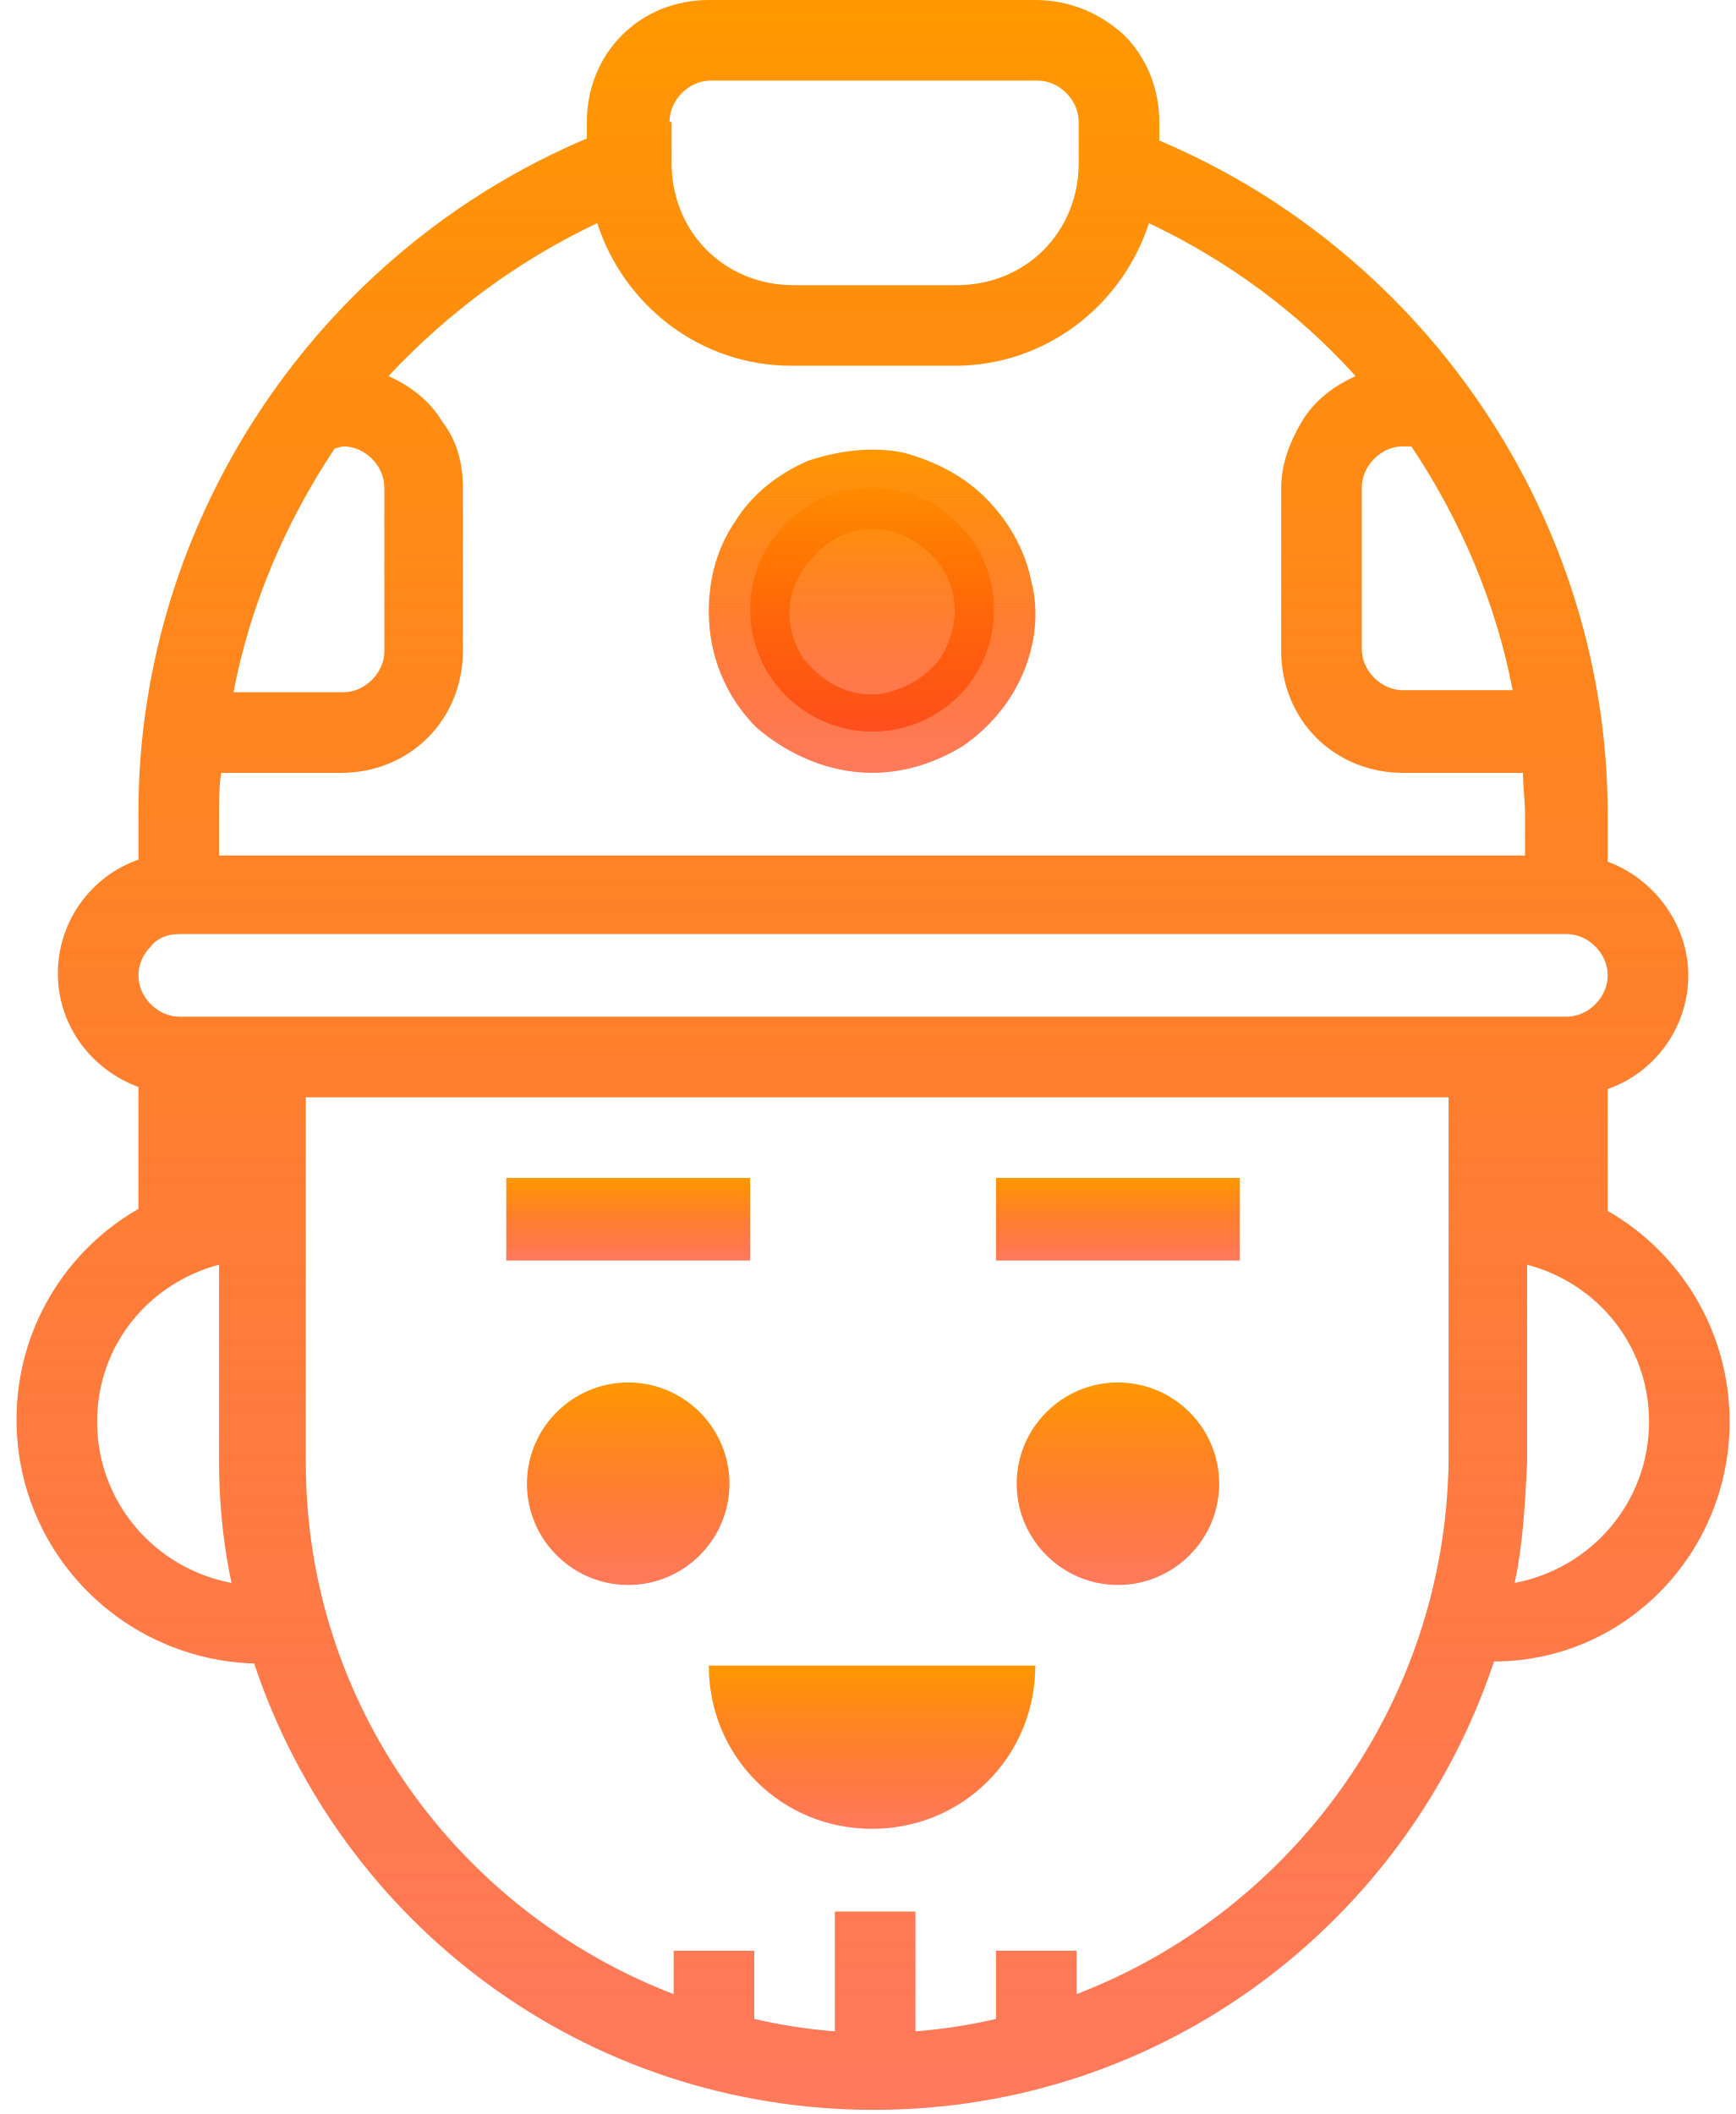
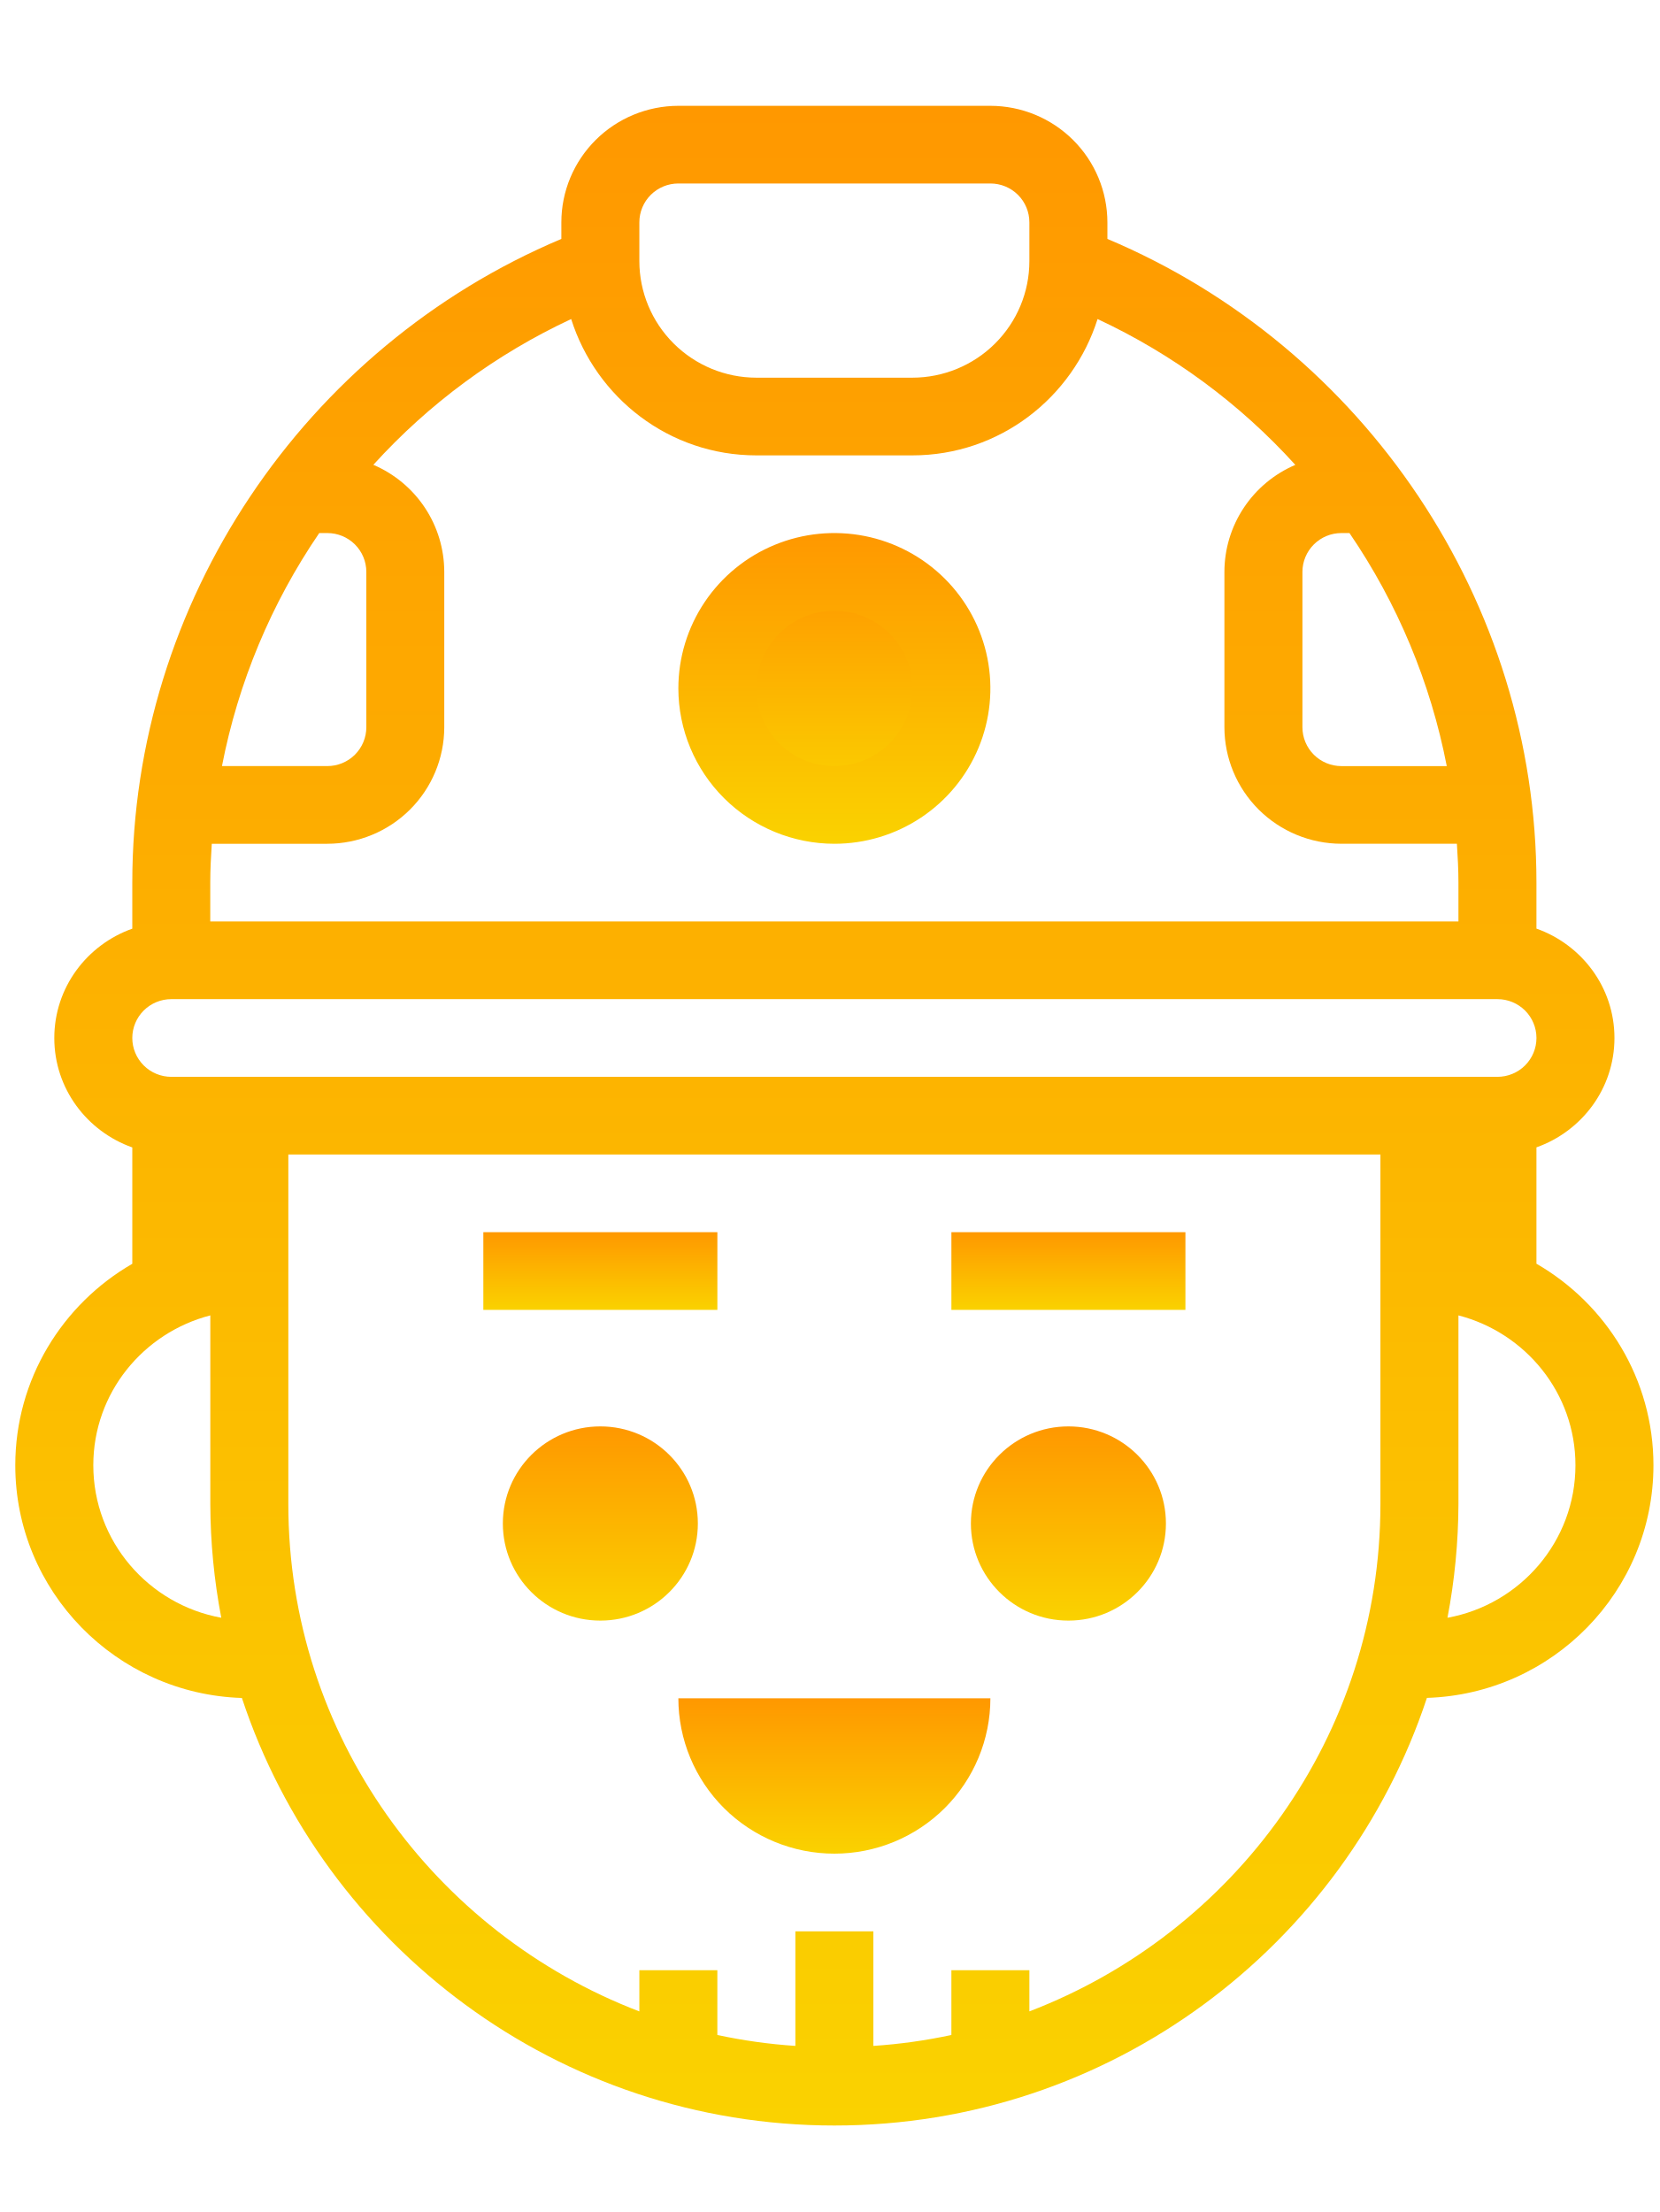
- <svg xmlns="http://www.w3.org/2000/svg" version="1.1" id="Layer_1" x="0px" y="0px" viewBox="0 0 84 102.3" style="enable-background:new 0 0 84 102.3;" xml:space="preserve">
-   <style type="text/css">
- 	.st0{fill:url(#SVGID_1_);}
- 	.st1{fill:url(#SVGID_2_);}
- 	.st2{fill:url(#SVGID_3_);}
- 	.st3{fill:url(#SVGID_4_);}
- 	.st4{fill:url(#SVGID_5_);}
- 	.st5{fill:url(#SVGID_6_);}
- 	.st6{fill:url(#SVGID_7_);}
- 	.st7{fill:url(#SVGID_8_);}
- </style>
-   <linearGradient id="SVGID_1_" gradientUnits="userSpaceOnUse" x1="42.244" y1="79.685" x2="42.244" y2="67.886" gradientTransform="matrix(1 0 0 -1 0 103.2842)">
-     <stop offset="0" style="stop-color:#FF9800" />
-     <stop offset="1" style="stop-color:#FF2E00;stop-opacity:0.64" />
-   </linearGradient>
-   <path class="st0" d="M42.2,35.4c3.3,0,5.9-2.6,5.9-5.9s-2.7-5.9-5.9-5.9s-5.9,2.6-5.9,5.9S39,35.4,42.2,35.4z" />
-   <linearGradient id="SVGID_2_" gradientUnits="userSpaceOnUse" x1="54.093" y1="36.419" x2="54.093" y2="26.586" gradientTransform="matrix(1 0 0 -1 0 103.2842)">
-     <stop offset="0" style="stop-color:#FF9800" />
-     <stop offset="1" style="stop-color:#FF2E00;stop-opacity:0.64" />
-   </linearGradient>
-   <path class="st1" d="M54.1,76.7c2.7,0,4.9-2.2,4.9-4.9c0-2.7-2.2-4.9-4.9-4.9s-4.9,2.2-4.9,4.9C49.2,74.5,51.4,76.7,54.1,76.7z" />
-   <linearGradient id="SVGID_3_" gradientUnits="userSpaceOnUse" x1="30.395" y1="36.419" x2="30.395" y2="26.586" gradientTransform="matrix(1 0 0 -1 0 103.2842)">
-     <stop offset="0" style="stop-color:#FF9800" />
-     <stop offset="1" style="stop-color:#FF2E00;stop-opacity:0.64" />
-   </linearGradient>
-   <path class="st2" d="M30.4,76.7c2.7,0,4.9-2.2,4.9-4.9c0-2.7-2.2-4.9-4.9-4.9c-2.7,0-4.9,2.2-4.9,4.9C25.5,74.5,27.7,76.7,30.4,76.7  z" />
-   <linearGradient id="SVGID_4_" gradientUnits="userSpaceOnUse" x1="42.244" y1="22.653" x2="42.244" y2="14.787" gradientTransform="matrix(1 0 0 -1 0 103.2842)">
-     <stop offset="0" style="stop-color:#FF9800" />
-     <stop offset="1" style="stop-color:#FF2E00;stop-opacity:0.64" />
-   </linearGradient>
-   <path class="st3" d="M34.3,80.6c0,2.1,0.8,4.1,2.3,5.6c1.5,1.5,3.5,2.3,5.6,2.3c2.1,0,4.1-0.8,5.6-2.3c1.5-1.5,2.3-3.5,2.3-5.6H34.3  z" />
-   <linearGradient id="SVGID_5_" gradientUnits="userSpaceOnUse" x1="42.244" y1="103.284" x2="42.244" y2="1.021" gradientTransform="matrix(1 0 0 -1 0 103.2842)">
-     <stop offset="0" style="stop-color:#FF9800" />
-     <stop offset="1" style="stop-color:#FF2E00;stop-opacity:0.64" />
-   </linearGradient>
-   <path class="st4" d="M83.7,68.8c0-4.4-2.4-8.2-5.9-10.2v-5.9c2.3-0.8,3.9-3,3.9-5.5s-1.7-4.7-3.9-5.5v-2.3  c0-14.2-8.7-27.1-21.7-32.6V5.9c0-1.6-0.6-3.1-1.7-4.2C53.2,0.6,51.7,0,50.1,0H34.3c-1.6,0-3.1,0.6-4.2,1.7  c-1.1,1.1-1.7,2.6-1.7,4.2v0.8c-13,5.5-21.7,18.4-21.7,32.6v2.3c-2.3,0.8-3.9,3-3.9,5.5c0,2.6,1.7,4.7,3.9,5.5v5.9  c-3.5,2-5.9,5.8-5.9,10.2c0,6.4,5.1,11.6,11.5,11.8c4.2,12.6,16,21.6,30,21.6c14,0,25.8-9.1,30-21.7C78.6,80.4,83.7,75.2,83.7,68.8z   M65.9,23.6c0-0.5,0.2-1,0.6-1.4c0.4-0.4,0.9-0.6,1.4-0.6h0.4c2.4,3.6,4.1,7.6,4.9,11.8h-5.3c-0.5,0-1-0.2-1.4-0.6  c-0.4-0.4-0.6-0.9-0.6-1.4V23.6z M32.4,5.9c0-0.5,0.2-1,0.6-1.4c0.4-0.4,0.9-0.6,1.4-0.6h15.8c0.5,0,1,0.2,1.4,0.6  c0.4,0.4,0.6,0.9,0.6,1.4v2c0,1.6-0.6,3.1-1.7,4.2c-1.1,1.1-2.6,1.7-4.2,1.7h-7.9c-1.6,0-3.1-0.6-4.2-1.7c-1.1-1.1-1.7-2.6-1.7-4.2  V5.9z M28.9,10.8c1.3,4,5,6.9,9.4,6.9h7.9c4.4,0,8.1-2.9,9.4-6.9c3.8,1.8,7.2,4.3,10,7.4c-1.1,0.5-2,1.2-2.6,2.2c-0.6,1-1,2.1-1,3.2  v7.9c0,1.6,0.6,3.1,1.7,4.2c1.1,1.1,2.6,1.7,4.2,1.7h5.8c0,0.7,0.1,1.3,0.1,2v2H10.6v-2c0-0.7,0-1.3,0.1-2h5.8  c1.6,0,3.1-0.6,4.2-1.7c1.1-1.1,1.7-2.6,1.7-4.2v-7.9c0-1.2-0.3-2.3-1-3.2c-0.6-1-1.5-1.7-2.6-2.2C21.7,15.1,25.1,12.6,28.9,10.8  L28.9,10.8z M16.6,21.6c0.5,0,1,0.2,1.4,0.6c0.4,0.4,0.6,0.9,0.6,1.4v7.9c0,0.5-0.2,1-0.6,1.4c-0.4,0.4-0.9,0.6-1.4,0.6h-5.3  c0.8-4.2,2.5-8.2,4.9-11.8L16.6,21.6z M8.7,45.2h67.1c0.5,0,1,0.2,1.4,0.6c0.4,0.4,0.6,0.9,0.6,1.4c0,0.5-0.2,1-0.6,1.4  c-0.4,0.4-0.9,0.6-1.4,0.6H8.7c-0.5,0-1-0.2-1.4-0.6c-0.4-0.4-0.6-0.9-0.6-1.4c0-0.5,0.2-1,0.6-1.4C7.6,45.4,8.1,45.2,8.7,45.2  L8.7,45.2z M4.7,68.8c0-3.7,2.5-6.7,5.9-7.6v9.6c0,1.9,0.2,3.9,0.6,5.8C7.5,75.9,4.7,72.7,4.7,68.8z M52.1,96.5v-2.1h-3.9v3.3  c-1.3,0.3-2.6,0.5-3.9,0.6v-5.8h-3.9v5.8c-1.3-0.1-2.6-0.3-3.9-0.6v-3.3h-3.9v2.1c-10.4-4-17.8-14-17.8-25.7V53.1h55.3v17.7  C69.9,82.5,62.5,92.5,52.1,96.5z M73.3,76.6c0.4-1.9,0.5-3.8,0.6-5.8v-9.6c3.4,0.9,5.9,3.9,5.9,7.6C79.8,72.7,77,75.9,73.3,76.6z" />
-   <linearGradient id="SVGID_6_" gradientUnits="userSpaceOnUse" x1="42.244" y1="81.652" x2="42.244" y2="65.919" gradientTransform="matrix(1 0 0 -1 0 103.2842)">
-     <stop offset="0" style="stop-color:#FF9800" />
-     <stop offset="1" style="stop-color:#FF2E00;stop-opacity:0.64" />
-   </linearGradient>
-   <path class="st5" d="M42.2,37.4c1.6,0,3.1-0.5,4.4-1.3c1.3-0.9,2.3-2.1,2.9-3.5c0.6-1.4,0.8-3,0.4-4.5c-0.3-1.5-1.1-2.9-2.2-4  c-1.1-1.1-2.5-1.8-4-2.2c-1.5-0.3-3.1-0.1-4.6,0.4c-1.4,0.6-2.7,1.6-3.5,2.9c-0.9,1.3-1.3,2.8-1.3,4.4c0,2.1,0.8,4.1,2.3,5.6  C38.1,36.5,40.1,37.4,42.2,37.4L42.2,37.4z M42.2,25.6c0.8,0,1.5,0.2,2.2,0.7c0.6,0.4,1.2,1,1.5,1.8c0.3,0.7,0.4,1.5,0.2,2.3  c-0.2,0.8-0.5,1.5-1.1,2c-0.6,0.6-1.3,0.9-2,1.1c-0.8,0.2-1.6,0.1-2.3-0.2c-0.7-0.3-1.3-0.8-1.8-1.4c-0.4-0.6-0.7-1.4-0.7-2.2  c0-1,0.4-2,1.2-2.8C40.2,26,41.2,25.6,42.2,25.6L42.2,25.6z" />
-   <linearGradient id="SVGID_7_" gradientUnits="userSpaceOnUse" x1="54.093" y1="46.253" x2="54.093" y2="42.319" gradientTransform="matrix(1 0 0 -1 0 103.2842)">
-     <stop offset="0" style="stop-color:#FF9800" />
-     <stop offset="1" style="stop-color:#FF2E00;stop-opacity:0.64" />
-   </linearGradient>
-   <path class="st6" d="M60,57H48.2V61H60V57z" />
-   <linearGradient id="SVGID_8_" gradientUnits="userSpaceOnUse" x1="30.396" y1="46.253" x2="30.396" y2="42.319" gradientTransform="matrix(1 0 0 -1 0 103.2842)">
-     <stop offset="0" style="stop-color:#FF9800" />
-     <stop offset="1" style="stop-color:#FF2E00;stop-opacity:0.64" />
-   </linearGradient>
-   <path class="st7" d="M36.3,57H24.5V61h11.8V57z" />
+ <svg xmlns="http://www.w3.org/2000/svg" width="84" height="112" viewBox="0 0 84 112" fill="none">
+   <path d="M42.244 40.756C45.516 40.756 48.168 38.115 48.168 34.856C48.168 31.598 45.516 28.957 42.244 28.957C38.972 28.957 36.32 31.598 36.32 34.856C36.32 38.115 38.972 40.756 42.244 40.756Z" fill="url(#paint0_linear)" />
+   <path d="M54.093 82.056C56.819 82.056 59.03 79.855 59.03 77.139C59.03 74.424 56.819 72.223 54.093 72.223C51.366 72.223 49.156 74.424 49.156 77.139C49.156 79.855 51.366 82.056 54.093 82.056Z" fill="url(#paint1_linear)" />
+   <path d="M30.395 82.056C33.122 82.056 35.332 79.855 35.332 77.139C35.332 74.424 33.122 72.223 30.395 72.223C27.669 72.223 25.459 74.424 25.459 77.139C25.459 79.855 27.669 82.056 30.395 82.056Z" fill="url(#paint2_linear)" />
+   <path d="M34.345 85.989C34.345 88.075 35.177 90.076 36.658 91.552C38.14 93.027 40.149 93.856 42.244 93.856C44.339 93.856 46.348 93.027 47.829 91.552C49.31 90.076 50.143 88.075 50.143 85.989H34.345Z" fill="url(#paint3_linear)" />
+   <path d="M83.713 74.189C83.713 69.832 81.326 66.029 77.789 63.986V58.094C80.084 57.28 81.739 55.117 81.739 52.556C81.739 49.995 80.084 47.833 77.789 47.018V44.69C77.789 30.505 69.108 17.596 56.067 12.097V11.258C56.065 9.693 55.441 8.194 54.33 7.088C53.219 5.982 51.714 5.36 50.143 5.358H34.345C32.774 5.36 31.268 5.982 30.158 7.088C29.047 8.194 28.422 9.693 28.421 11.258V12.097C15.379 17.596 6.698 30.505 6.698 44.69V47.021C4.404 47.835 2.749 49.999 2.749 52.559C2.749 55.12 4.403 57.283 6.698 58.098V63.989C3.162 66.033 0.774 69.836 0.774 74.193C0.774 80.573 5.885 85.772 12.247 85.973C16.398 98.524 28.264 107.621 42.244 107.621C56.223 107.621 68.091 98.524 72.244 85.969C78.603 85.769 83.713 80.569 83.713 74.189ZM65.941 28.957C65.941 28.435 66.15 27.935 66.52 27.566C66.89 27.197 67.392 26.99 67.916 26.99H68.323C70.754 30.549 72.43 34.564 73.249 38.79H67.915C67.392 38.79 66.889 38.582 66.519 38.213C66.149 37.844 65.941 37.344 65.941 36.822V28.957ZM32.37 11.257C32.37 10.735 32.579 10.235 32.949 9.866C33.319 9.498 33.822 9.29 34.345 9.29H50.142C50.666 9.29 51.169 9.498 51.539 9.866C51.909 10.235 52.117 10.735 52.117 11.257V13.224C52.116 14.788 51.491 16.287 50.38 17.393C49.27 18.499 47.764 19.122 46.193 19.123H38.294C36.724 19.122 35.218 18.499 34.108 17.393C32.997 16.287 32.372 14.788 32.37 13.224V11.257ZM28.918 16.154C30.18 20.139 33.88 23.057 38.294 23.057H46.193C50.607 23.057 54.307 20.139 55.569 16.154C59.368 17.927 62.772 20.437 65.581 23.538C64.517 23.993 63.609 24.749 62.971 25.712C62.333 26.675 61.992 27.803 61.991 28.957V36.822C61.993 38.387 62.618 39.886 63.728 40.992C64.839 42.098 66.345 42.72 67.915 42.722H73.762C73.804 43.376 73.84 44.03 73.84 44.689V46.656H10.645V44.69C10.645 44.031 10.681 43.376 10.722 42.723H16.569C18.14 42.721 19.645 42.099 20.756 40.993C21.867 39.887 22.491 38.387 22.493 36.823V28.957C22.492 27.802 22.152 26.674 21.514 25.71C20.876 24.747 19.968 23.99 18.903 23.535C21.715 20.435 25.12 17.926 28.918 16.154ZM16.572 26.99C17.096 26.99 17.598 27.197 17.969 27.566C18.339 27.935 18.547 28.435 18.547 28.957V36.822C18.547 37.344 18.339 37.844 17.969 38.213C17.598 38.582 17.096 38.789 16.572 38.789H11.238C12.057 34.563 13.733 30.548 16.164 26.989L16.572 26.99ZM8.673 50.589H75.815C76.339 50.589 76.841 50.797 77.212 51.165C77.582 51.534 77.79 52.035 77.79 52.556C77.79 53.078 77.582 53.578 77.212 53.947C76.841 54.316 76.339 54.523 75.815 54.523H8.673C8.15 54.523 7.647 54.316 7.277 53.947C6.907 53.578 6.698 53.078 6.698 52.556C6.698 52.035 6.907 51.534 7.277 51.165C7.647 50.797 8.15 50.589 8.673 50.589ZM4.724 74.189C4.724 70.533 7.251 67.481 10.648 66.602V76.155C10.654 78.087 10.84 80.014 11.203 81.911C7.524 81.243 4.724 78.044 4.724 74.189ZM52.117 101.842V99.757H48.168V103.037C46.867 103.317 45.547 103.502 44.218 103.59V97.79H40.269V103.59C38.941 103.502 37.621 103.317 36.319 103.037V99.757H32.37V101.844C21.995 97.873 14.598 87.873 14.598 76.157V58.456H69.89V76.156C69.89 87.871 62.493 97.871 52.117 101.842ZM73.285 81.912C73.647 80.014 73.833 78.087 73.84 76.156V66.602C77.236 67.482 79.764 70.533 79.764 74.189C79.764 78.044 76.964 81.243 73.285 81.912Z" fill="url(#paint4_linear)" />
+   <path d="M42.244 42.723C43.806 42.723 45.333 42.262 46.632 41.397C47.931 40.533 48.944 39.304 49.541 37.867C50.139 36.429 50.296 34.848 49.991 33.322C49.686 31.796 48.934 30.394 47.829 29.294C46.724 28.194 45.317 27.445 43.785 27.141C42.252 26.838 40.664 26.993 39.221 27.589C37.778 28.184 36.544 29.192 35.676 30.486C34.808 31.78 34.345 33.301 34.345 34.856C34.347 36.942 35.18 38.942 36.661 40.416C38.142 41.891 40.15 42.721 42.244 42.723ZM42.244 30.923C43.025 30.923 43.789 31.154 44.438 31.586C45.088 32.018 45.594 32.632 45.893 33.351C46.192 34.07 46.27 34.861 46.118 35.624C45.965 36.387 45.589 37.088 45.037 37.638C44.484 38.188 43.781 38.563 43.014 38.714C42.248 38.866 41.454 38.788 40.732 38.491C40.01 38.193 39.394 37.689 38.96 37.042C38.526 36.395 38.294 35.634 38.294 34.856C38.295 33.814 38.712 32.814 39.452 32.077C40.193 31.339 41.197 30.925 42.244 30.924V30.923Z" fill="url(#paint5_linear)" />
+   <path d="M60.017 62.389H48.169V66.323H60.017V62.389Z" fill="url(#paint6_linear)" />
+   <path d="M36.32 62.389H24.471V66.323H36.32V62.389Z" fill="url(#paint7_linear)" />
+   <defs>
+     <linearGradient id="paint0_linear" x1="42.244" y1="28.957" x2="42.244" y2="40.756" gradientUnits="userSpaceOnUse">
+       <stop stop-color="#FF9800" />
+       <stop offset="1" stop-color="#FAD200" />
+     </linearGradient>
+     <linearGradient id="paint1_linear" x1="54.093" y1="72.223" x2="54.093" y2="82.056" gradientUnits="userSpaceOnUse">
+       <stop stop-color="#FF9800" />
+       <stop offset="1" stop-color="#FAD200" />
+     </linearGradient>
+     <linearGradient id="paint2_linear" x1="30.395" y1="72.223" x2="30.395" y2="82.056" gradientUnits="userSpaceOnUse">
+       <stop stop-color="#FF9800" />
+       <stop offset="1" stop-color="#FAD200" />
+     </linearGradient>
+     <linearGradient id="paint3_linear" x1="42.244" y1="85.989" x2="42.244" y2="93.856" gradientUnits="userSpaceOnUse">
+       <stop stop-color="#FF9800" />
+       <stop offset="1" stop-color="#FAD200" />
+     </linearGradient>
+     <linearGradient id="paint4_linear" x1="42.244" y1="5.358" x2="42.244" y2="107.621" gradientUnits="userSpaceOnUse">
+       <stop stop-color="#FF9800" />
+       <stop offset="1" stop-color="#FAD200" />
+     </linearGradient>
+     <linearGradient id="paint5_linear" x1="42.244" y1="26.99" x2="42.244" y2="42.723" gradientUnits="userSpaceOnUse">
+       <stop stop-color="#FF9800" />
+       <stop offset="1" stop-color="#FAD200" />
+     </linearGradient>
+     <linearGradient id="paint6_linear" x1="54.093" y1="62.389" x2="54.093" y2="66.323" gradientUnits="userSpaceOnUse">
+       <stop stop-color="#FF9800" />
+       <stop offset="1" stop-color="#FAD200" />
+     </linearGradient>
+     <linearGradient id="paint7_linear" x1="30.396" y1="62.389" x2="30.396" y2="66.323" gradientUnits="userSpaceOnUse">
+       <stop stop-color="#FF9800" />
+       <stop offset="1" stop-color="#FAD200" />
+     </linearGradient>
+   </defs>
</svg>
